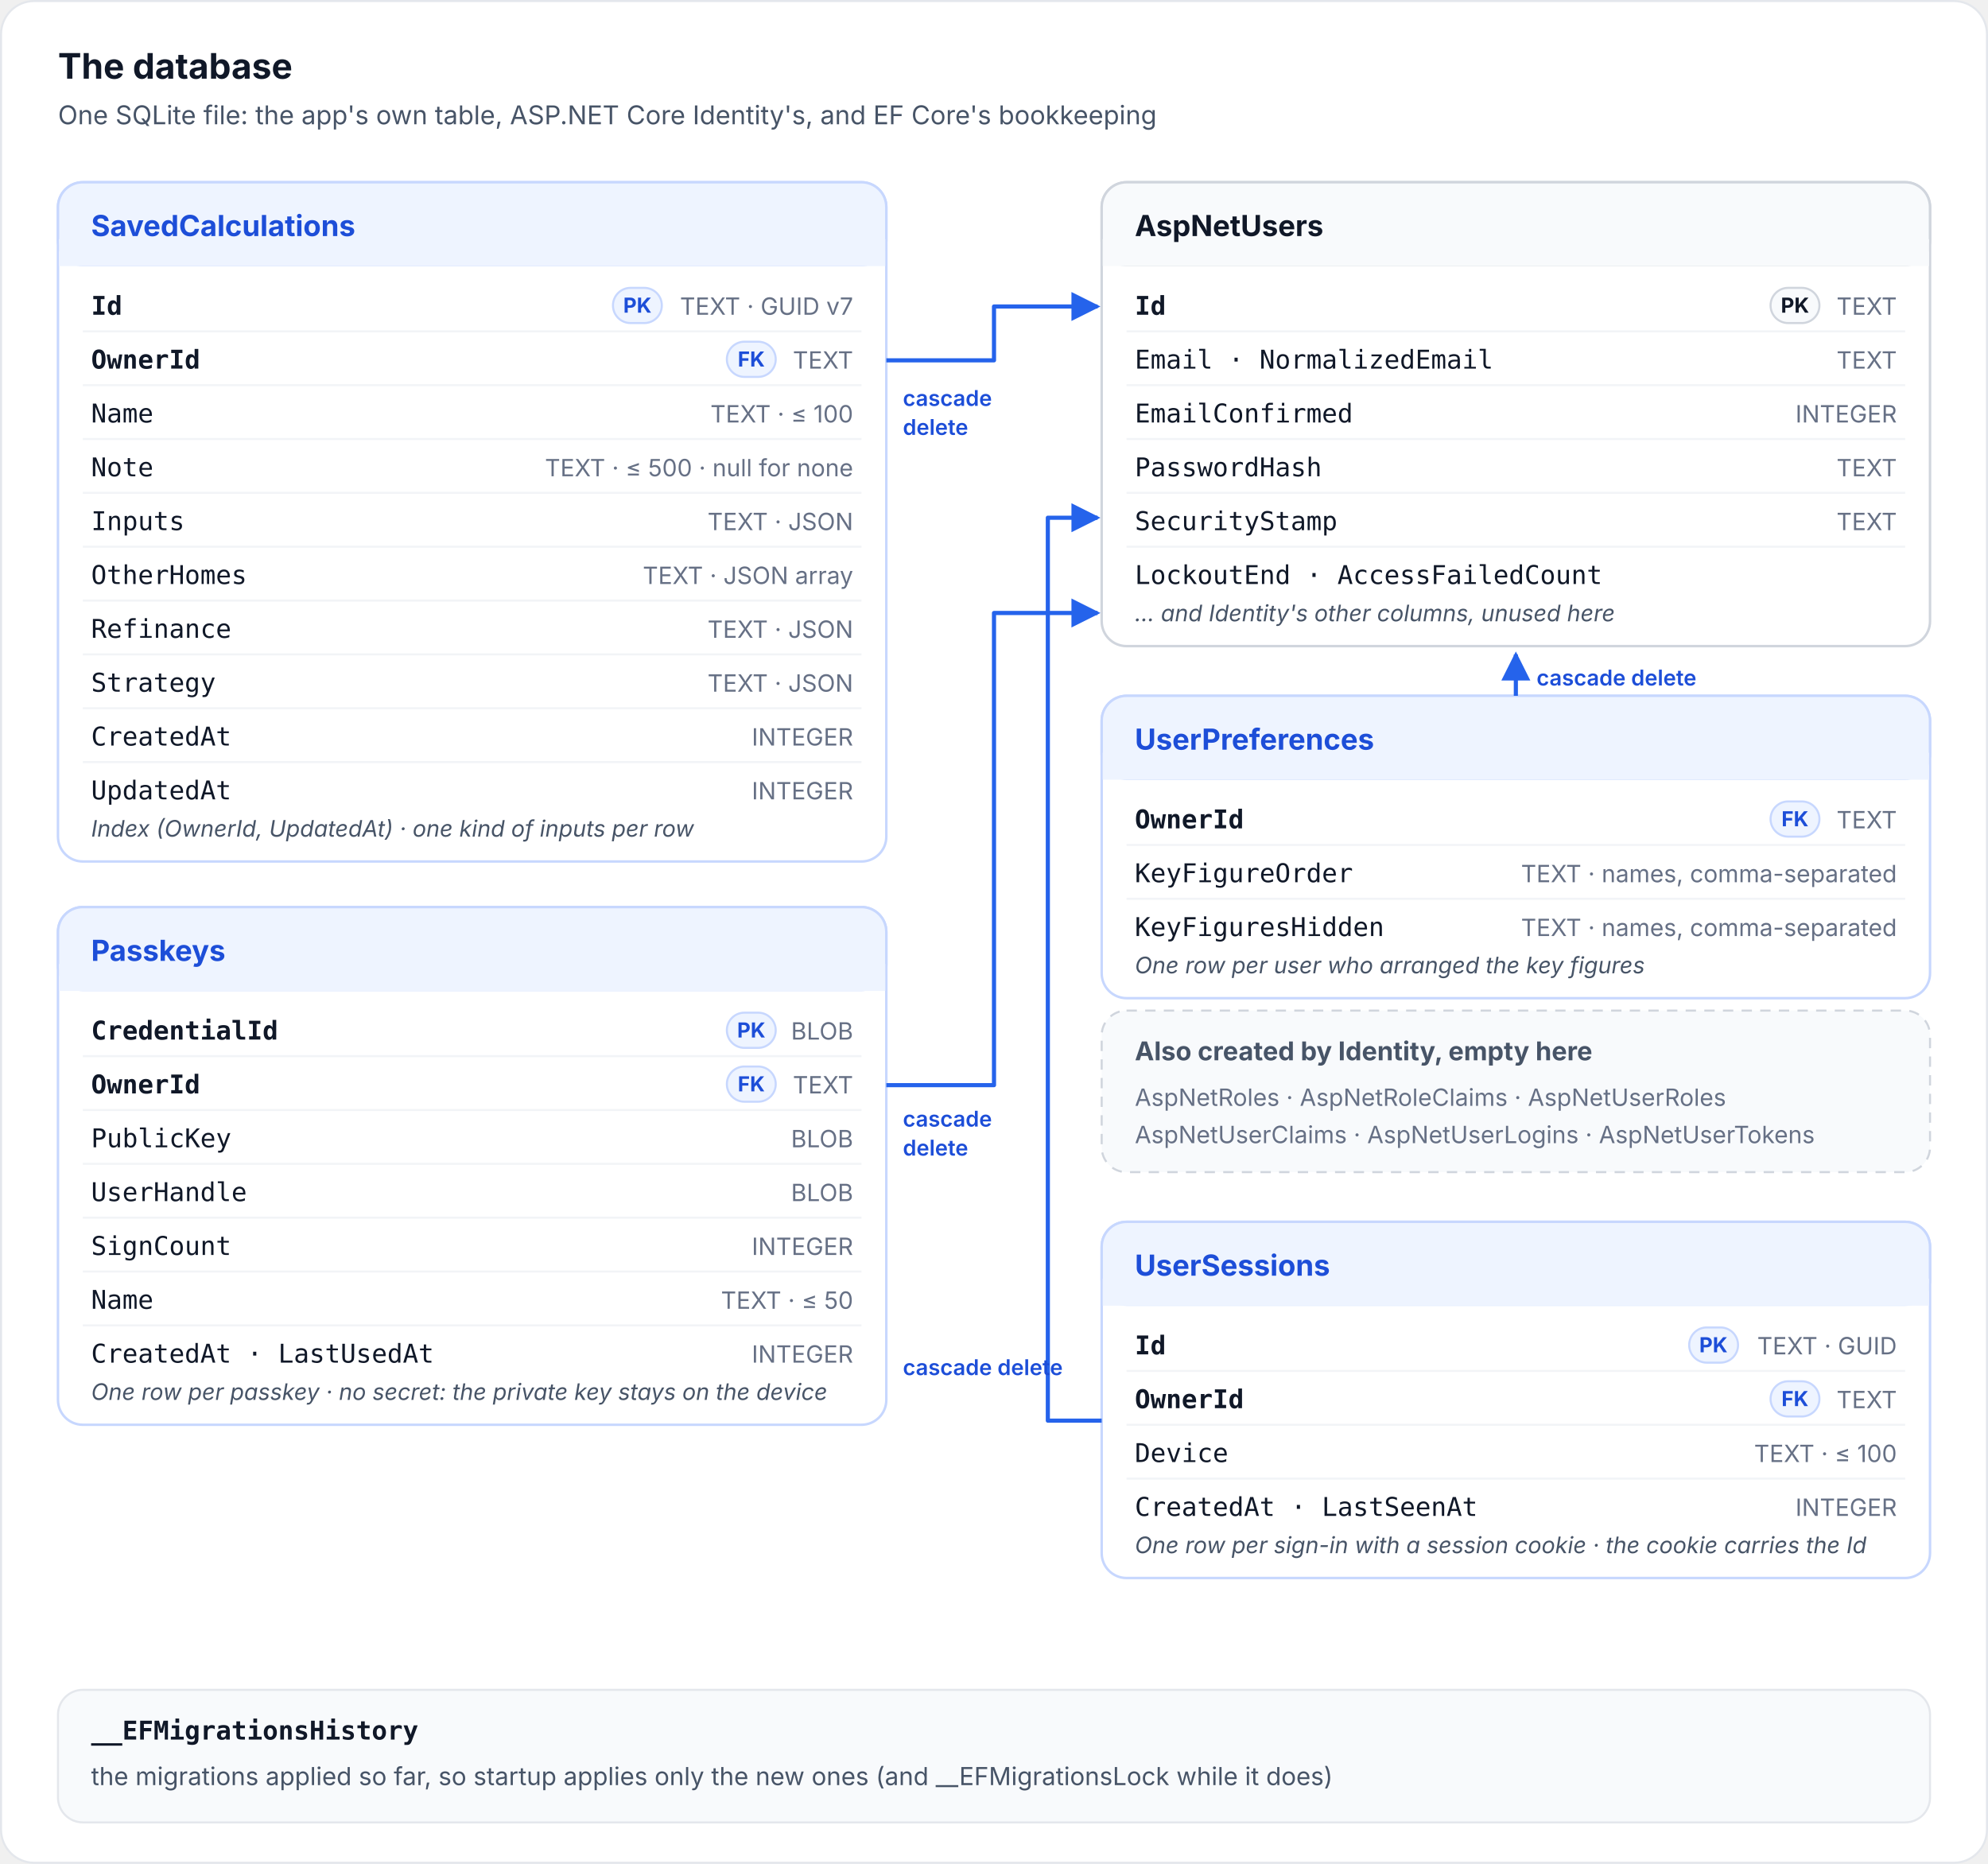
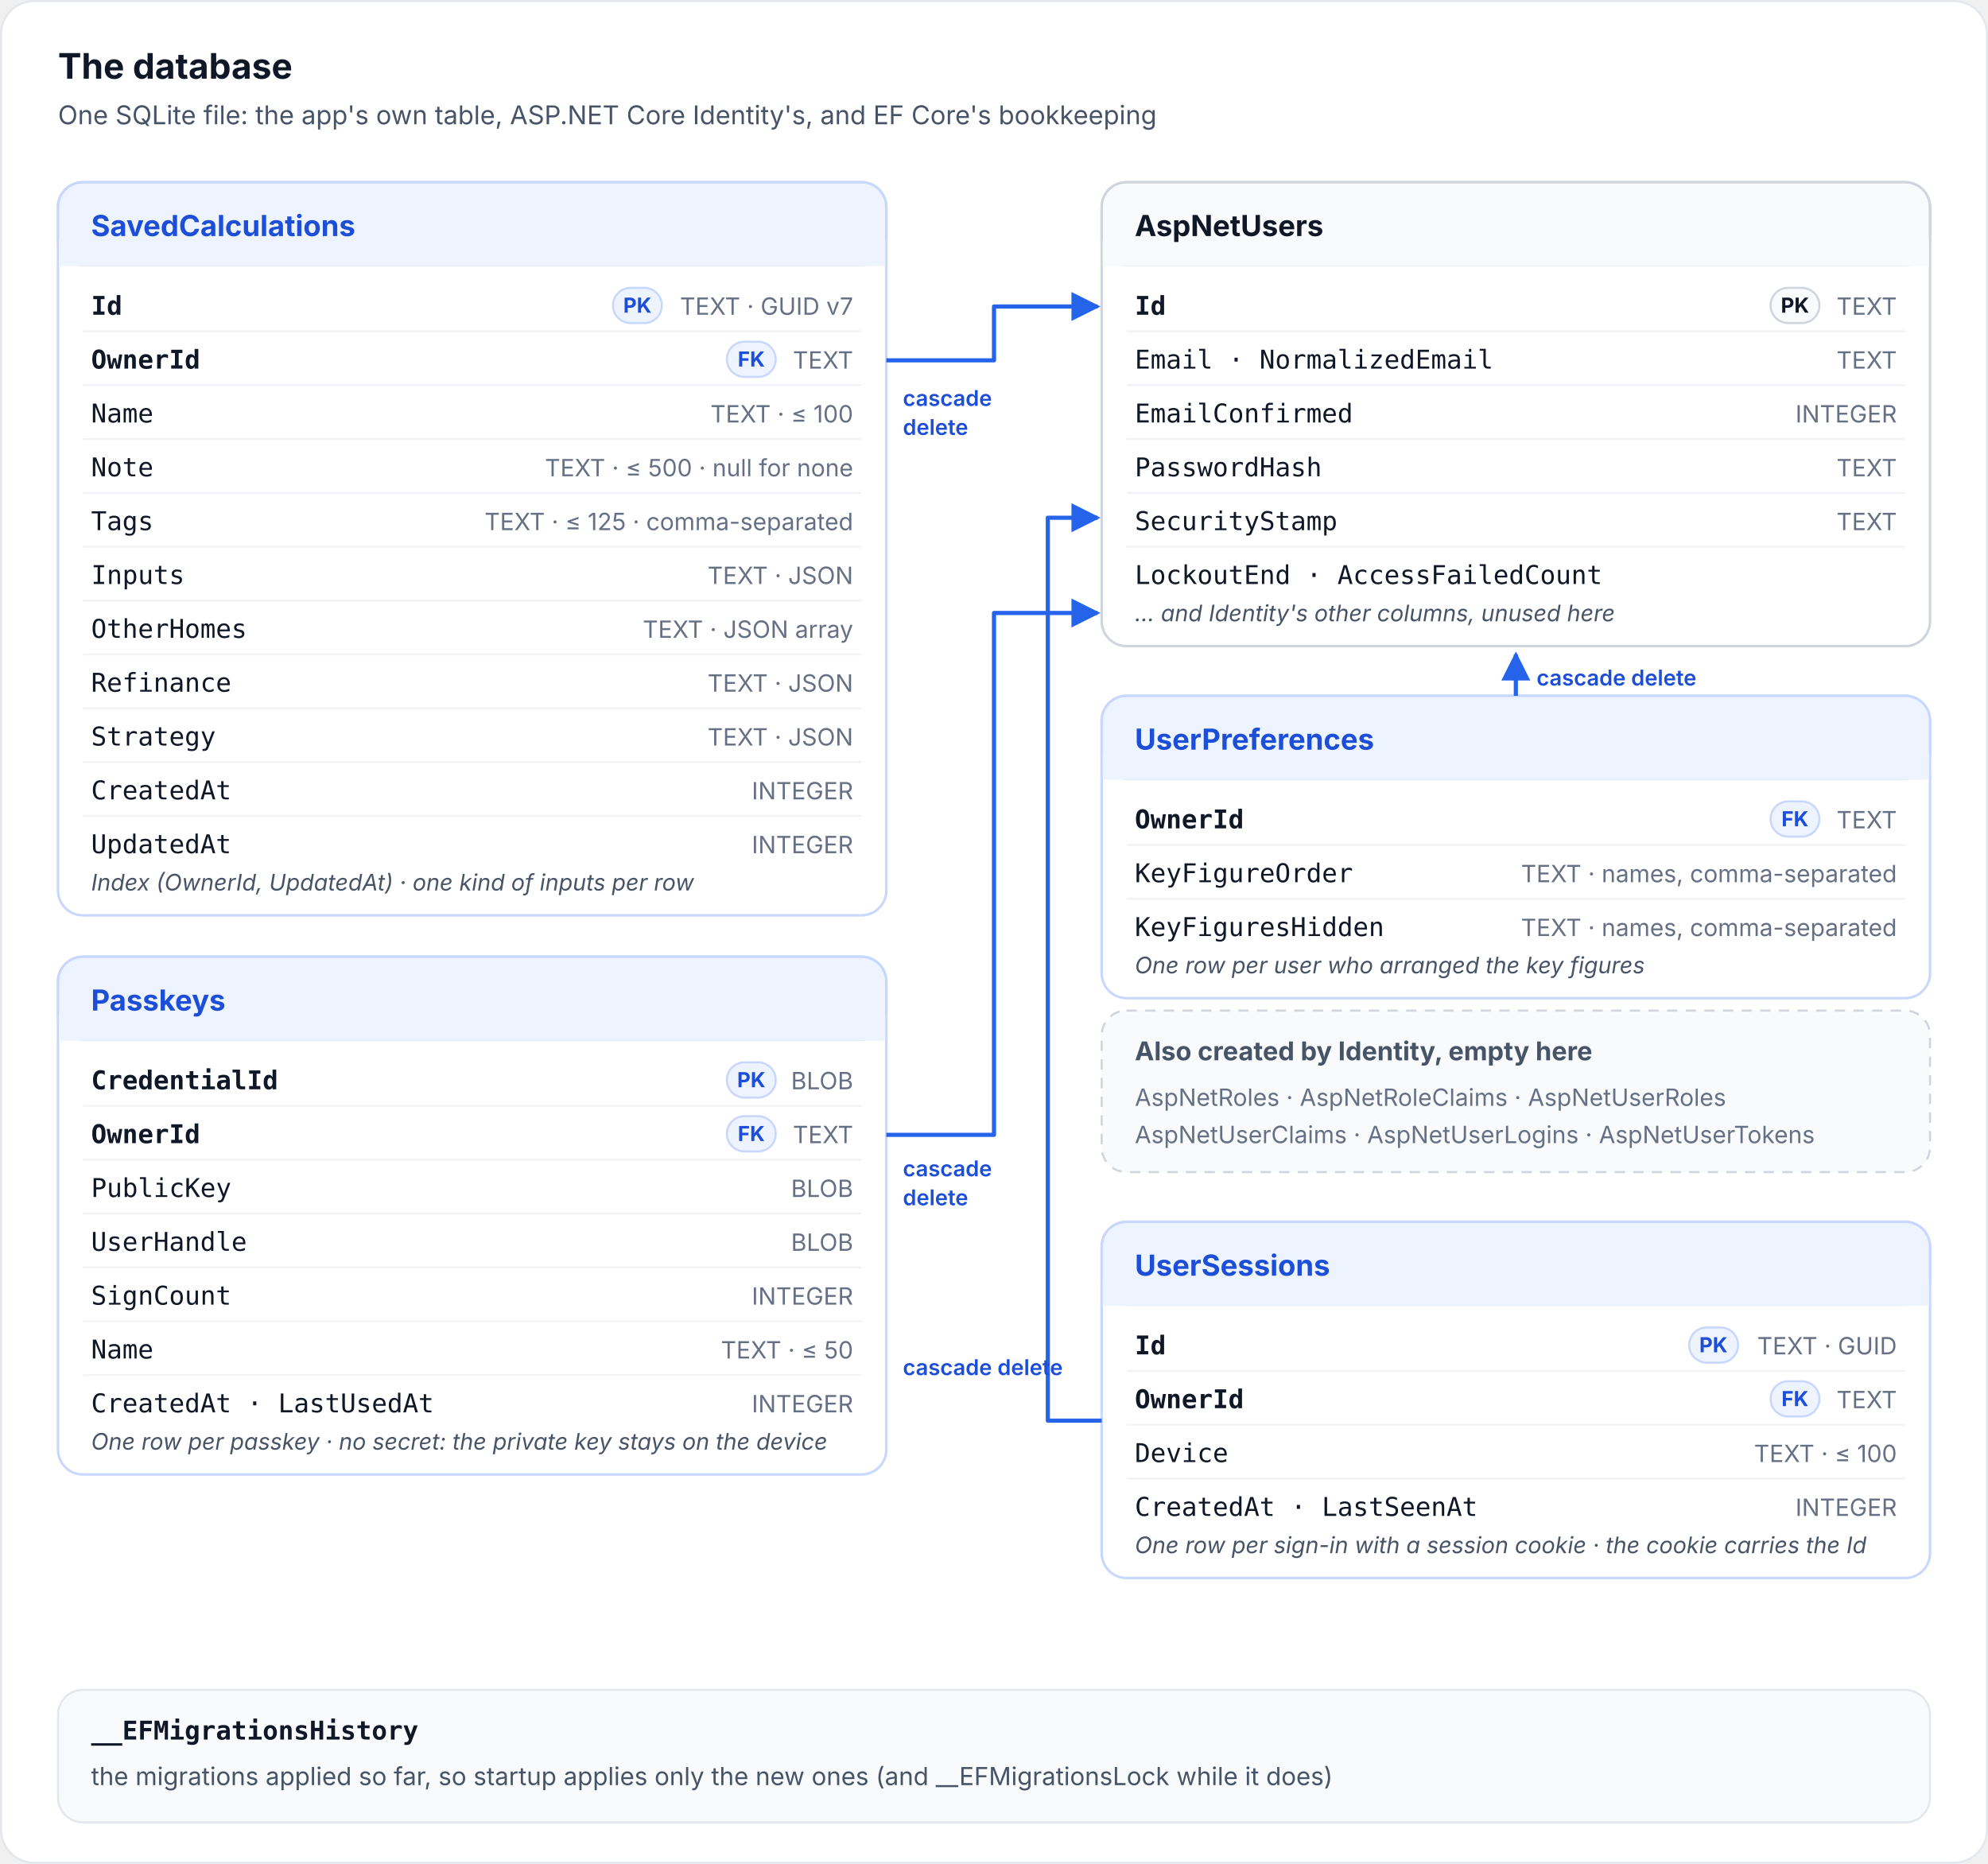
<svg xmlns="http://www.w3.org/2000/svg" viewBox="0 0 960 900" width="960" height="900" role="img" aria-labelledby="title desc">
  <defs>
    <marker id="arrow-2563eb" viewBox="0 0 10 10" refX="9" refY="5" markerWidth="7" markerHeight="7" orient="auto-start-reverse">
      <path d="M 0 0 L 10 5 L 0 10 z" fill="#2563eb" />
    </marker>
  </defs>
  <rect x="0.5" y="0.5" width="959.0" height="899.0" rx="16" fill="#ffffff" stroke="#e4e7ec" stroke-width="1.0" />
  <text x="28.0" y="38.0" font-family="'Segoe UI', Inter, system-ui, -apple-system, Helvetica, Arial, sans-serif" font-size="17" font-weight="650" fill="#101828" text-anchor="start">The database</text>
  <text x="28.0" y="60.0" font-family="'Segoe UI', Inter, system-ui, -apple-system, Helvetica, Arial, sans-serif" font-size="12.5" font-weight="400" fill="#475467" text-anchor="start">One SQLite file: the app's own table, ASP.NET Core Identity's, and EF Core's bookkeeping</text>
-   <rect x="28.0" y="88.0" width="400.0" height="328.0" rx="12" fill="#ffffff" stroke="#c7d7fe" stroke-width="1.2" />
+   <rect x="28.0" y="88.0" width="400.0" height="354.0" rx="12" fill="#ffffff" stroke="#c7d7fe" stroke-width="1.2" />
  <rect x="28.0" y="88.0" width="400.0" height="40.0" rx="12" fill="#eef4ff" stroke="#c7d7fe" stroke-width="1.2" />
  <rect x="29.0" y="116.0" width="398.0" height="12.0" rx="0" fill="#eef4ff" stroke="#eef4ff" stroke-width="1.0" />
  <text x="44.0" y="114.0" font-family="'Segoe UI', Inter, system-ui, -apple-system, Helvetica, Arial, sans-serif" font-size="14" font-weight="650" fill="#1d4ed8" text-anchor="start">SavedCalculations</text>
  <text x="44.0" y="152.0" font-family="'Cascadia Code', Consolas, 'SF Mono', Menlo, monospace" font-size="12.5" font-weight="600" fill="#101828" text-anchor="start">Id</text>
  <text x="412.0" y="152.0" font-family="'Segoe UI', Inter, system-ui, -apple-system, Helvetica, Arial, sans-serif" font-size="11.5" font-weight="400" fill="#667085" text-anchor="end">TEXT · GUID v7</text>
  <rect x="296.0" y="139.0" width="23.6" height="17.0" rx="8.5" fill="#eef4ff" stroke="#c7d7fe" stroke-width="1.0" />
  <text x="307.8" y="151.0" font-family="'Segoe UI', Inter, system-ui, -apple-system, Helvetica, Arial, sans-serif" font-size="10" font-weight="700" fill="#1d4ed8" text-anchor="middle">PK</text>
  <line x1="40.0" y1="160.0" x2="416.0" y2="160.0" stroke="#f2f4f7" stroke-width="1.0" />
  <text x="44.0" y="178.0" font-family="'Cascadia Code', Consolas, 'SF Mono', Menlo, monospace" font-size="12.5" font-weight="600" fill="#101828" text-anchor="start">OwnerId</text>
  <text x="412.0" y="178.0" font-family="'Segoe UI', Inter, system-ui, -apple-system, Helvetica, Arial, sans-serif" font-size="11.5" font-weight="400" fill="#667085" text-anchor="end">TEXT</text>
  <rect x="351.0" y="165.0" width="23.6" height="17.0" rx="8.5" fill="#eef4ff" stroke="#c7d7fe" stroke-width="1.0" />
  <text x="362.8" y="177.0" font-family="'Segoe UI', Inter, system-ui, -apple-system, Helvetica, Arial, sans-serif" font-size="10" font-weight="700" fill="#1d4ed8" text-anchor="middle">FK</text>
  <line x1="40.0" y1="186.0" x2="416.0" y2="186.0" stroke="#f2f4f7" stroke-width="1.0" />
  <text x="44.0" y="204.0" font-family="'Cascadia Code', Consolas, 'SF Mono', Menlo, monospace" font-size="12.5" font-weight="400" fill="#101828" text-anchor="start">Name</text>
  <text x="412.0" y="204.0" font-family="'Segoe UI', Inter, system-ui, -apple-system, Helvetica, Arial, sans-serif" font-size="11.5" font-weight="400" fill="#667085" text-anchor="end">TEXT · ≤ 100</text>
  <line x1="40.0" y1="212.0" x2="416.0" y2="212.0" stroke="#f2f4f7" stroke-width="1.0" />
  <text x="44.0" y="230.0" font-family="'Cascadia Code', Consolas, 'SF Mono', Menlo, monospace" font-size="12.5" font-weight="400" fill="#101828" text-anchor="start">Note</text>
  <text x="412.0" y="230.0" font-family="'Segoe UI', Inter, system-ui, -apple-system, Helvetica, Arial, sans-serif" font-size="11.5" font-weight="400" fill="#667085" text-anchor="end">TEXT · ≤ 500 · null for none</text>
  <line x1="40.0" y1="238.0" x2="416.0" y2="238.0" stroke="#f2f4f7" stroke-width="1.0" />
-   <text x="44.0" y="256.0" font-family="'Cascadia Code', Consolas, 'SF Mono', Menlo, monospace" font-size="12.5" font-weight="400" fill="#101828" text-anchor="start">Inputs</text>
-   <text x="412.0" y="256.0" font-family="'Segoe UI', Inter, system-ui, -apple-system, Helvetica, Arial, sans-serif" font-size="11.5" font-weight="400" fill="#667085" text-anchor="end">TEXT · JSON</text>
+   <text x="44.0" y="256.0" font-family="'Cascadia Code', Consolas, 'SF Mono', Menlo, monospace" font-size="12.5" font-weight="400" fill="#101828" text-anchor="start">Tags</text>
+   <text x="412.0" y="256.0" font-family="'Segoe UI', Inter, system-ui, -apple-system, Helvetica, Arial, sans-serif" font-size="11.5" font-weight="400" fill="#667085" text-anchor="end">TEXT · ≤ 125 · comma-separated</text>
  <line x1="40.0" y1="264.0" x2="416.0" y2="264.0" stroke="#f2f4f7" stroke-width="1.0" />
-   <text x="44.0" y="282.0" font-family="'Cascadia Code', Consolas, 'SF Mono', Menlo, monospace" font-size="12.5" font-weight="400" fill="#101828" text-anchor="start">OtherHomes</text>
-   <text x="412.0" y="282.0" font-family="'Segoe UI', Inter, system-ui, -apple-system, Helvetica, Arial, sans-serif" font-size="11.5" font-weight="400" fill="#667085" text-anchor="end">TEXT · JSON array</text>
+   <text x="44.0" y="282.0" font-family="'Cascadia Code', Consolas, 'SF Mono', Menlo, monospace" font-size="12.5" font-weight="400" fill="#101828" text-anchor="start">Inputs</text>
+   <text x="412.0" y="282.0" font-family="'Segoe UI', Inter, system-ui, -apple-system, Helvetica, Arial, sans-serif" font-size="11.5" font-weight="400" fill="#667085" text-anchor="end">TEXT · JSON</text>
  <line x1="40.0" y1="290.0" x2="416.0" y2="290.0" stroke="#f2f4f7" stroke-width="1.0" />
-   <text x="44.0" y="308.0" font-family="'Cascadia Code', Consolas, 'SF Mono', Menlo, monospace" font-size="12.5" font-weight="400" fill="#101828" text-anchor="start">Refinance</text>
-   <text x="412.0" y="308.0" font-family="'Segoe UI', Inter, system-ui, -apple-system, Helvetica, Arial, sans-serif" font-size="11.5" font-weight="400" fill="#667085" text-anchor="end">TEXT · JSON</text>
+   <text x="44.0" y="308.0" font-family="'Cascadia Code', Consolas, 'SF Mono', Menlo, monospace" font-size="12.5" font-weight="400" fill="#101828" text-anchor="start">OtherHomes</text>
+   <text x="412.0" y="308.0" font-family="'Segoe UI', Inter, system-ui, -apple-system, Helvetica, Arial, sans-serif" font-size="11.5" font-weight="400" fill="#667085" text-anchor="end">TEXT · JSON array</text>
  <line x1="40.0" y1="316.0" x2="416.0" y2="316.0" stroke="#f2f4f7" stroke-width="1.0" />
-   <text x="44.0" y="334.0" font-family="'Cascadia Code', Consolas, 'SF Mono', Menlo, monospace" font-size="12.5" font-weight="400" fill="#101828" text-anchor="start">Strategy</text>
+   <text x="44.0" y="334.0" font-family="'Cascadia Code', Consolas, 'SF Mono', Menlo, monospace" font-size="12.5" font-weight="400" fill="#101828" text-anchor="start">Refinance</text>
  <text x="412.0" y="334.0" font-family="'Segoe UI', Inter, system-ui, -apple-system, Helvetica, Arial, sans-serif" font-size="11.5" font-weight="400" fill="#667085" text-anchor="end">TEXT · JSON</text>
  <line x1="40.0" y1="342.0" x2="416.0" y2="342.0" stroke="#f2f4f7" stroke-width="1.0" />
-   <text x="44.0" y="360.0" font-family="'Cascadia Code', Consolas, 'SF Mono', Menlo, monospace" font-size="12.5" font-weight="400" fill="#101828" text-anchor="start">CreatedAt</text>
-   <text x="412.0" y="360.0" font-family="'Segoe UI', Inter, system-ui, -apple-system, Helvetica, Arial, sans-serif" font-size="11.5" font-weight="400" fill="#667085" text-anchor="end">INTEGER</text>
+   <text x="44.0" y="360.0" font-family="'Cascadia Code', Consolas, 'SF Mono', Menlo, monospace" font-size="12.5" font-weight="400" fill="#101828" text-anchor="start">Strategy</text>
+   <text x="412.0" y="360.0" font-family="'Segoe UI', Inter, system-ui, -apple-system, Helvetica, Arial, sans-serif" font-size="11.5" font-weight="400" fill="#667085" text-anchor="end">TEXT · JSON</text>
  <line x1="40.0" y1="368.0" x2="416.0" y2="368.0" stroke="#f2f4f7" stroke-width="1.0" />
-   <text x="44.0" y="386.0" font-family="'Cascadia Code', Consolas, 'SF Mono', Menlo, monospace" font-size="12.5" font-weight="400" fill="#101828" text-anchor="start">UpdatedAt</text>
+   <text x="44.0" y="386.0" font-family="'Cascadia Code', Consolas, 'SF Mono', Menlo, monospace" font-size="12.5" font-weight="400" fill="#101828" text-anchor="start">CreatedAt</text>
  <text x="412.0" y="386.0" font-family="'Segoe UI', Inter, system-ui, -apple-system, Helvetica, Arial, sans-serif" font-size="11.5" font-weight="400" fill="#667085" text-anchor="end">INTEGER</text>
-   <text x="44.0" y="404.0" font-family="'Segoe UI', Inter, system-ui, -apple-system, Helvetica, Arial, sans-serif" font-size="11" font-weight="400" fill="#475467" text-anchor="start" font-style="italic">Index (OwnerId, UpdatedAt) · one kind of inputs per row</text>
+   <line x1="40.0" y1="394.0" x2="416.0" y2="394.0" stroke="#f2f4f7" stroke-width="1.0" />
+   <text x="44.0" y="412.0" font-family="'Cascadia Code', Consolas, 'SF Mono', Menlo, monospace" font-size="12.5" font-weight="400" fill="#101828" text-anchor="start">UpdatedAt</text>
+   <text x="412.0" y="412.0" font-family="'Segoe UI', Inter, system-ui, -apple-system, Helvetica, Arial, sans-serif" font-size="11.5" font-weight="400" fill="#667085" text-anchor="end">INTEGER</text>
+   <text x="44.0" y="430.0" font-family="'Segoe UI', Inter, system-ui, -apple-system, Helvetica, Arial, sans-serif" font-size="11" font-weight="400" fill="#475467" text-anchor="start" font-style="italic">Index (OwnerId, UpdatedAt) · one kind of inputs per row</text>
  <rect x="532.0" y="88.0" width="400.0" height="224.0" rx="12" fill="#ffffff" stroke="#d0d5dd" stroke-width="1.2" />
  <rect x="532.0" y="88.0" width="400.0" height="40.0" rx="12" fill="#f8fafc" stroke="#d0d5dd" stroke-width="1.2" />
  <rect x="533.0" y="116.0" width="398.0" height="12.0" rx="0" fill="#f8fafc" stroke="#f8fafc" stroke-width="1.0" />
  <text x="548.0" y="114.0" font-family="'Segoe UI', Inter, system-ui, -apple-system, Helvetica, Arial, sans-serif" font-size="14" font-weight="650" fill="#101828" text-anchor="start">AspNetUsers</text>
  <text x="548.0" y="152.0" font-family="'Cascadia Code', Consolas, 'SF Mono', Menlo, monospace" font-size="12.5" font-weight="600" fill="#101828" text-anchor="start">Id</text>
  <text x="916.0" y="152.0" font-family="'Segoe UI', Inter, system-ui, -apple-system, Helvetica, Arial, sans-serif" font-size="11.5" font-weight="400" fill="#667085" text-anchor="end">TEXT</text>
  <rect x="855.0" y="139.0" width="23.6" height="17.0" rx="8.5" fill="#f8fafc" stroke="#d0d5dd" stroke-width="1.0" />
  <text x="866.8" y="151.0" font-family="'Segoe UI', Inter, system-ui, -apple-system, Helvetica, Arial, sans-serif" font-size="10" font-weight="700" fill="#101828" text-anchor="middle">PK</text>
  <line x1="544.0" y1="160.0" x2="920.0" y2="160.0" stroke="#f2f4f7" stroke-width="1.0" />
  <text x="548.0" y="178.0" font-family="'Cascadia Code', Consolas, 'SF Mono', Menlo, monospace" font-size="12.5" font-weight="400" fill="#101828" text-anchor="start">Email · NormalizedEmail</text>
  <text x="916.0" y="178.0" font-family="'Segoe UI', Inter, system-ui, -apple-system, Helvetica, Arial, sans-serif" font-size="11.5" font-weight="400" fill="#667085" text-anchor="end">TEXT</text>
  <line x1="544.0" y1="186.0" x2="920.0" y2="186.0" stroke="#f2f4f7" stroke-width="1.0" />
  <text x="548.0" y="204.0" font-family="'Cascadia Code', Consolas, 'SF Mono', Menlo, monospace" font-size="12.5" font-weight="400" fill="#101828" text-anchor="start">EmailConfirmed</text>
  <text x="916.0" y="204.0" font-family="'Segoe UI', Inter, system-ui, -apple-system, Helvetica, Arial, sans-serif" font-size="11.5" font-weight="400" fill="#667085" text-anchor="end">INTEGER</text>
  <line x1="544.0" y1="212.0" x2="920.0" y2="212.0" stroke="#f2f4f7" stroke-width="1.0" />
  <text x="548.0" y="230.0" font-family="'Cascadia Code', Consolas, 'SF Mono', Menlo, monospace" font-size="12.5" font-weight="400" fill="#101828" text-anchor="start">PasswordHash</text>
  <text x="916.0" y="230.0" font-family="'Segoe UI', Inter, system-ui, -apple-system, Helvetica, Arial, sans-serif" font-size="11.5" font-weight="400" fill="#667085" text-anchor="end">TEXT</text>
  <line x1="544.0" y1="238.0" x2="920.0" y2="238.0" stroke="#f2f4f7" stroke-width="1.0" />
  <text x="548.0" y="256.0" font-family="'Cascadia Code', Consolas, 'SF Mono', Menlo, monospace" font-size="12.5" font-weight="400" fill="#101828" text-anchor="start">SecurityStamp</text>
  <text x="916.0" y="256.0" font-family="'Segoe UI', Inter, system-ui, -apple-system, Helvetica, Arial, sans-serif" font-size="11.5" font-weight="400" fill="#667085" text-anchor="end">TEXT</text>
  <line x1="544.0" y1="264.0" x2="920.0" y2="264.0" stroke="#f2f4f7" stroke-width="1.0" />
  <text x="548.0" y="282.0" font-family="'Cascadia Code', Consolas, 'SF Mono', Menlo, monospace" font-size="12.5" font-weight="400" fill="#101828" text-anchor="start">LockoutEnd · AccessFailedCount</text>
  <text x="916.0" y="282.0" font-family="'Segoe UI', Inter, system-ui, -apple-system, Helvetica, Arial, sans-serif" font-size="11.5" font-weight="400" fill="#667085" text-anchor="end" />
  <text x="548.0" y="300.0" font-family="'Segoe UI', Inter, system-ui, -apple-system, Helvetica, Arial, sans-serif" font-size="11" font-weight="400" fill="#475467" text-anchor="start" font-style="italic">… and Identity's other columns, unused here</text>
  <rect x="532.0" y="336.0" width="400.0" height="146.0" rx="12" fill="#ffffff" stroke="#c7d7fe" stroke-width="1.2" />
  <rect x="532.0" y="336.0" width="400.0" height="40.0" rx="12" fill="#eef4ff" stroke="#c7d7fe" stroke-width="1.2" />
  <rect x="533.0" y="364.0" width="398.0" height="12.0" rx="0" fill="#eef4ff" stroke="#eef4ff" stroke-width="1.0" />
  <text x="548.0" y="362.0" font-family="'Segoe UI', Inter, system-ui, -apple-system, Helvetica, Arial, sans-serif" font-size="14" font-weight="650" fill="#1d4ed8" text-anchor="start">UserPreferences</text>
  <text x="548.0" y="400.0" font-family="'Cascadia Code', Consolas, 'SF Mono', Menlo, monospace" font-size="12.5" font-weight="600" fill="#101828" text-anchor="start">OwnerId</text>
  <text x="916.0" y="400.0" font-family="'Segoe UI', Inter, system-ui, -apple-system, Helvetica, Arial, sans-serif" font-size="11.5" font-weight="400" fill="#667085" text-anchor="end">TEXT</text>
  <rect x="855.0" y="387.0" width="23.6" height="17.0" rx="8.5" fill="#eef4ff" stroke="#c7d7fe" stroke-width="1.0" />
  <text x="866.8" y="399.0" font-family="'Segoe UI', Inter, system-ui, -apple-system, Helvetica, Arial, sans-serif" font-size="10" font-weight="700" fill="#1d4ed8" text-anchor="middle">FK</text>
  <line x1="544.0" y1="408.0" x2="920.0" y2="408.0" stroke="#f2f4f7" stroke-width="1.0" />
  <text x="548.0" y="426.0" font-family="'Cascadia Code', Consolas, 'SF Mono', Menlo, monospace" font-size="12.5" font-weight="400" fill="#101828" text-anchor="start">KeyFigureOrder</text>
  <text x="916.0" y="426.0" font-family="'Segoe UI', Inter, system-ui, -apple-system, Helvetica, Arial, sans-serif" font-size="11.5" font-weight="400" fill="#667085" text-anchor="end">TEXT · names, comma-separated</text>
  <line x1="544.0" y1="434.0" x2="920.0" y2="434.0" stroke="#f2f4f7" stroke-width="1.0" />
  <text x="548.0" y="452.0" font-family="'Cascadia Code', Consolas, 'SF Mono', Menlo, monospace" font-size="12.5" font-weight="400" fill="#101828" text-anchor="start">KeyFiguresHidden</text>
  <text x="916.0" y="452.0" font-family="'Segoe UI', Inter, system-ui, -apple-system, Helvetica, Arial, sans-serif" font-size="11.5" font-weight="400" fill="#667085" text-anchor="end">TEXT · names, comma-separated</text>
  <text x="548.0" y="470.0" font-family="'Segoe UI', Inter, system-ui, -apple-system, Helvetica, Arial, sans-serif" font-size="11" font-weight="400" fill="#475467" text-anchor="start" font-style="italic">One row per user who arranged the key figures</text>
-   <rect x="28.0" y="438.0" width="400.0" height="250.0" rx="12" fill="#ffffff" stroke="#c7d7fe" stroke-width="1.2" />
-   <rect x="28.0" y="438.0" width="400.0" height="40.0" rx="12" fill="#eef4ff" stroke="#c7d7fe" stroke-width="1.2" />
-   <rect x="29.0" y="466.0" width="398.0" height="12.0" rx="0" fill="#eef4ff" stroke="#eef4ff" stroke-width="1.0" />
-   <text x="44.0" y="464.0" font-family="'Segoe UI', Inter, system-ui, -apple-system, Helvetica, Arial, sans-serif" font-size="14" font-weight="650" fill="#1d4ed8" text-anchor="start">Passkeys</text>
-   <text x="44.0" y="502.0" font-family="'Cascadia Code', Consolas, 'SF Mono', Menlo, monospace" font-size="12.5" font-weight="600" fill="#101828" text-anchor="start">CredentialId</text>
-   <text x="412.0" y="502.0" font-family="'Segoe UI', Inter, system-ui, -apple-system, Helvetica, Arial, sans-serif" font-size="11.5" font-weight="400" fill="#667085" text-anchor="end">BLOB</text>
-   <rect x="351.0" y="489.0" width="23.6" height="17.0" rx="8.5" fill="#eef4ff" stroke="#c7d7fe" stroke-width="1.0" />
-   <text x="362.8" y="501.0" font-family="'Segoe UI', Inter, system-ui, -apple-system, Helvetica, Arial, sans-serif" font-size="10" font-weight="700" fill="#1d4ed8" text-anchor="middle">PK</text>
-   <line x1="40.0" y1="510.0" x2="416.0" y2="510.0" stroke="#f2f4f7" stroke-width="1.0" />
-   <text x="44.0" y="528.0" font-family="'Cascadia Code', Consolas, 'SF Mono', Menlo, monospace" font-size="12.5" font-weight="600" fill="#101828" text-anchor="start">OwnerId</text>
-   <text x="412.0" y="528.0" font-family="'Segoe UI', Inter, system-ui, -apple-system, Helvetica, Arial, sans-serif" font-size="11.5" font-weight="400" fill="#667085" text-anchor="end">TEXT</text>
-   <rect x="351.0" y="515.0" width="23.6" height="17.0" rx="8.5" fill="#eef4ff" stroke="#c7d7fe" stroke-width="1.0" />
-   <text x="362.8" y="527.0" font-family="'Segoe UI', Inter, system-ui, -apple-system, Helvetica, Arial, sans-serif" font-size="10" font-weight="700" fill="#1d4ed8" text-anchor="middle">FK</text>
-   <line x1="40.0" y1="536.0" x2="416.0" y2="536.0" stroke="#f2f4f7" stroke-width="1.0" />
-   <text x="44.0" y="554.0" font-family="'Cascadia Code', Consolas, 'SF Mono', Menlo, monospace" font-size="12.5" font-weight="400" fill="#101828" text-anchor="start">PublicKey</text>
-   <text x="412.0" y="554.0" font-family="'Segoe UI', Inter, system-ui, -apple-system, Helvetica, Arial, sans-serif" font-size="11.5" font-weight="400" fill="#667085" text-anchor="end">BLOB</text>
-   <line x1="40.0" y1="562.0" x2="416.0" y2="562.0" stroke="#f2f4f7" stroke-width="1.0" />
-   <text x="44.0" y="580.0" font-family="'Cascadia Code', Consolas, 'SF Mono', Menlo, monospace" font-size="12.5" font-weight="400" fill="#101828" text-anchor="start">UserHandle</text>
-   <text x="412.0" y="580.0" font-family="'Segoe UI', Inter, system-ui, -apple-system, Helvetica, Arial, sans-serif" font-size="11.5" font-weight="400" fill="#667085" text-anchor="end">BLOB</text>
-   <line x1="40.0" y1="588.0" x2="416.0" y2="588.0" stroke="#f2f4f7" stroke-width="1.0" />
-   <text x="44.0" y="606.0" font-family="'Cascadia Code', Consolas, 'SF Mono', Menlo, monospace" font-size="12.5" font-weight="400" fill="#101828" text-anchor="start">SignCount</text>
-   <text x="412.0" y="606.0" font-family="'Segoe UI', Inter, system-ui, -apple-system, Helvetica, Arial, sans-serif" font-size="11.5" font-weight="400" fill="#667085" text-anchor="end">INTEGER</text>
-   <line x1="40.0" y1="614.0" x2="416.0" y2="614.0" stroke="#f2f4f7" stroke-width="1.0" />
-   <text x="44.0" y="632.0" font-family="'Cascadia Code', Consolas, 'SF Mono', Menlo, monospace" font-size="12.5" font-weight="400" fill="#101828" text-anchor="start">Name</text>
-   <text x="412.0" y="632.0" font-family="'Segoe UI', Inter, system-ui, -apple-system, Helvetica, Arial, sans-serif" font-size="11.5" font-weight="400" fill="#667085" text-anchor="end">TEXT · ≤ 50</text>
-   <line x1="40.0" y1="640.0" x2="416.0" y2="640.0" stroke="#f2f4f7" stroke-width="1.0" />
-   <text x="44.0" y="658.0" font-family="'Cascadia Code', Consolas, 'SF Mono', Menlo, monospace" font-size="12.5" font-weight="400" fill="#101828" text-anchor="start">CreatedAt · LastUsedAt</text>
-   <text x="412.0" y="658.0" font-family="'Segoe UI', Inter, system-ui, -apple-system, Helvetica, Arial, sans-serif" font-size="11.5" font-weight="400" fill="#667085" text-anchor="end">INTEGER</text>
-   <text x="44.0" y="676.0" font-family="'Segoe UI', Inter, system-ui, -apple-system, Helvetica, Arial, sans-serif" font-size="11" font-weight="400" fill="#475467" text-anchor="start" font-style="italic">One row per passkey · no secret: the private key stays on the device</text>
-   <path d="M 428.0 524.0 L 480.0 524.0 L 480.0 296.0 L 530.0 296.0" fill="none" stroke="#2563eb" stroke-width="2" stroke-linejoin="round" marker-end="url(#arrow-2563eb)" />
-   <text x="436.0" y="544.0" font-family="'Segoe UI', Inter, system-ui, -apple-system, Helvetica, Arial, sans-serif" font-size="10.5" font-weight="600" fill="#1d4ed8" text-anchor="start">cascade</text>
-   <text x="436.0" y="558.0" font-family="'Segoe UI', Inter, system-ui, -apple-system, Helvetica, Arial, sans-serif" font-size="10.5" font-weight="600" fill="#1d4ed8" text-anchor="start">delete</text>
+   <rect x="28.0" y="462.0" width="400.0" height="250.0" rx="12" fill="#ffffff" stroke="#c7d7fe" stroke-width="1.2" />
+   <rect x="28.0" y="462.0" width="400.0" height="40.0" rx="12" fill="#eef4ff" stroke="#c7d7fe" stroke-width="1.2" />
+   <rect x="29.0" y="490.0" width="398.0" height="12.0" rx="0" fill="#eef4ff" stroke="#eef4ff" stroke-width="1.0" />
+   <text x="44.0" y="488.0" font-family="'Segoe UI', Inter, system-ui, -apple-system, Helvetica, Arial, sans-serif" font-size="14" font-weight="650" fill="#1d4ed8" text-anchor="start">Passkeys</text>
+   <text x="44.0" y="526.0" font-family="'Cascadia Code', Consolas, 'SF Mono', Menlo, monospace" font-size="12.5" font-weight="600" fill="#101828" text-anchor="start">CredentialId</text>
+   <text x="412.0" y="526.0" font-family="'Segoe UI', Inter, system-ui, -apple-system, Helvetica, Arial, sans-serif" font-size="11.5" font-weight="400" fill="#667085" text-anchor="end">BLOB</text>
+   <rect x="351.0" y="513.0" width="23.6" height="17.0" rx="8.5" fill="#eef4ff" stroke="#c7d7fe" stroke-width="1.0" />
+   <text x="362.8" y="525.0" font-family="'Segoe UI', Inter, system-ui, -apple-system, Helvetica, Arial, sans-serif" font-size="10" font-weight="700" fill="#1d4ed8" text-anchor="middle">PK</text>
+   <line x1="40.0" y1="534.0" x2="416.0" y2="534.0" stroke="#f2f4f7" stroke-width="1.0" />
+   <text x="44.0" y="552.0" font-family="'Cascadia Code', Consolas, 'SF Mono', Menlo, monospace" font-size="12.5" font-weight="600" fill="#101828" text-anchor="start">OwnerId</text>
+   <text x="412.0" y="552.0" font-family="'Segoe UI', Inter, system-ui, -apple-system, Helvetica, Arial, sans-serif" font-size="11.5" font-weight="400" fill="#667085" text-anchor="end">TEXT</text>
+   <rect x="351.0" y="539.0" width="23.6" height="17.0" rx="8.5" fill="#eef4ff" stroke="#c7d7fe" stroke-width="1.0" />
+   <text x="362.8" y="551.0" font-family="'Segoe UI', Inter, system-ui, -apple-system, Helvetica, Arial, sans-serif" font-size="10" font-weight="700" fill="#1d4ed8" text-anchor="middle">FK</text>
+   <line x1="40.0" y1="560.0" x2="416.0" y2="560.0" stroke="#f2f4f7" stroke-width="1.0" />
+   <text x="44.0" y="578.0" font-family="'Cascadia Code', Consolas, 'SF Mono', Menlo, monospace" font-size="12.5" font-weight="400" fill="#101828" text-anchor="start">PublicKey</text>
+   <text x="412.0" y="578.0" font-family="'Segoe UI', Inter, system-ui, -apple-system, Helvetica, Arial, sans-serif" font-size="11.5" font-weight="400" fill="#667085" text-anchor="end">BLOB</text>
+   <line x1="40.0" y1="586.0" x2="416.0" y2="586.0" stroke="#f2f4f7" stroke-width="1.0" />
+   <text x="44.0" y="604.0" font-family="'Cascadia Code', Consolas, 'SF Mono', Menlo, monospace" font-size="12.5" font-weight="400" fill="#101828" text-anchor="start">UserHandle</text>
+   <text x="412.0" y="604.0" font-family="'Segoe UI', Inter, system-ui, -apple-system, Helvetica, Arial, sans-serif" font-size="11.5" font-weight="400" fill="#667085" text-anchor="end">BLOB</text>
+   <line x1="40.0" y1="612.0" x2="416.0" y2="612.0" stroke="#f2f4f7" stroke-width="1.0" />
+   <text x="44.0" y="630.0" font-family="'Cascadia Code', Consolas, 'SF Mono', Menlo, monospace" font-size="12.5" font-weight="400" fill="#101828" text-anchor="start">SignCount</text>
+   <text x="412.0" y="630.0" font-family="'Segoe UI', Inter, system-ui, -apple-system, Helvetica, Arial, sans-serif" font-size="11.5" font-weight="400" fill="#667085" text-anchor="end">INTEGER</text>
+   <line x1="40.0" y1="638.0" x2="416.0" y2="638.0" stroke="#f2f4f7" stroke-width="1.0" />
+   <text x="44.0" y="656.0" font-family="'Cascadia Code', Consolas, 'SF Mono', Menlo, monospace" font-size="12.5" font-weight="400" fill="#101828" text-anchor="start">Name</text>
+   <text x="412.0" y="656.0" font-family="'Segoe UI', Inter, system-ui, -apple-system, Helvetica, Arial, sans-serif" font-size="11.5" font-weight="400" fill="#667085" text-anchor="end">TEXT · ≤ 50</text>
+   <line x1="40.0" y1="664.0" x2="416.0" y2="664.0" stroke="#f2f4f7" stroke-width="1.0" />
+   <text x="44.0" y="682.0" font-family="'Cascadia Code', Consolas, 'SF Mono', Menlo, monospace" font-size="12.5" font-weight="400" fill="#101828" text-anchor="start">CreatedAt · LastUsedAt</text>
+   <text x="412.0" y="682.0" font-family="'Segoe UI', Inter, system-ui, -apple-system, Helvetica, Arial, sans-serif" font-size="11.5" font-weight="400" fill="#667085" text-anchor="end">INTEGER</text>
+   <text x="44.0" y="700.0" font-family="'Segoe UI', Inter, system-ui, -apple-system, Helvetica, Arial, sans-serif" font-size="11" font-weight="400" fill="#475467" text-anchor="start" font-style="italic">One row per passkey · no secret: the private key stays on the device</text>
+   <path d="M 428.0 548.0 L 480.0 548.0 L 480.0 296.0 L 530.0 296.0" fill="none" stroke="#2563eb" stroke-width="2" stroke-linejoin="round" marker-end="url(#arrow-2563eb)" />
+   <text x="436.0" y="568.0" font-family="'Segoe UI', Inter, system-ui, -apple-system, Helvetica, Arial, sans-serif" font-size="10.5" font-weight="600" fill="#1d4ed8" text-anchor="start">cascade</text>
+   <text x="436.0" y="582.0" font-family="'Segoe UI', Inter, system-ui, -apple-system, Helvetica, Arial, sans-serif" font-size="10.5" font-weight="600" fill="#1d4ed8" text-anchor="start">delete</text>
  <path d="M 732.0 336.0 L 732.0 316.0" fill="none" stroke="#2563eb" stroke-width="2" stroke-linejoin="round" marker-end="url(#arrow-2563eb)" />
  <text x="742.0" y="331.0" font-family="'Segoe UI', Inter, system-ui, -apple-system, Helvetica, Arial, sans-serif" font-size="10.5" font-weight="600" fill="#1d4ed8" text-anchor="start">cascade delete</text>
  <path d="M 428.0 174.0 L 480.0 174.0 L 480.0 148.0 L 530.0 148.0" fill="none" stroke="#2563eb" stroke-width="2" stroke-linejoin="round" marker-end="url(#arrow-2563eb)" />
  <text x="436.0" y="196.0" font-family="'Segoe UI', Inter, system-ui, -apple-system, Helvetica, Arial, sans-serif" font-size="10.5" font-weight="600" fill="#1d4ed8" text-anchor="start">cascade</text>
  <text x="436.0" y="210.0" font-family="'Segoe UI', Inter, system-ui, -apple-system, Helvetica, Arial, sans-serif" font-size="10.5" font-weight="600" fill="#1d4ed8" text-anchor="start">delete</text>
  <rect x="532.0" y="488.0" width="400.0" height="78.0" rx="12" fill="#f8fafc" stroke="#d0d5dd" stroke-width="1.0" stroke-dasharray="5 4" />
  <text x="548.0" y="512.0" font-family="'Segoe UI', Inter, system-ui, -apple-system, Helvetica, Arial, sans-serif" font-size="12.5" font-weight="650" fill="#475467" text-anchor="start">Also created by Identity, empty here</text>
  <text x="548.0" y="534.0" font-family="'Segoe UI', Inter, system-ui, -apple-system, Helvetica, Arial, sans-serif" font-size="11.5" font-weight="400" fill="#667085" text-anchor="start">AspNetRoles · AspNetRoleClaims · AspNetUserRoles</text>
  <text x="548.0" y="552.0" font-family="'Segoe UI', Inter, system-ui, -apple-system, Helvetica, Arial, sans-serif" font-size="11.5" font-weight="400" fill="#667085" text-anchor="start">AspNetUserClaims · AspNetUserLogins · AspNetUserTokens</text>
  <rect x="532.0" y="590.0" width="400.0" height="172.0" rx="12" fill="#ffffff" stroke="#c7d7fe" stroke-width="1.2" />
  <rect x="532.0" y="590.0" width="400.0" height="40.0" rx="12" fill="#eef4ff" stroke="#c7d7fe" stroke-width="1.2" />
  <rect x="533.0" y="618.0" width="398.0" height="12.0" rx="0" fill="#eef4ff" stroke="#eef4ff" stroke-width="1.0" />
  <text x="548.0" y="616.0" font-family="'Segoe UI', Inter, system-ui, -apple-system, Helvetica, Arial, sans-serif" font-size="14" font-weight="650" fill="#1d4ed8" text-anchor="start">UserSessions</text>
  <text x="548.0" y="654.0" font-family="'Cascadia Code', Consolas, 'SF Mono', Menlo, monospace" font-size="12.5" font-weight="600" fill="#101828" text-anchor="start">Id</text>
  <text x="916.0" y="654.0" font-family="'Segoe UI', Inter, system-ui, -apple-system, Helvetica, Arial, sans-serif" font-size="11.5" font-weight="400" fill="#667085" text-anchor="end">TEXT · GUID</text>
  <rect x="815.7" y="641.0" width="23.6" height="17.0" rx="8.5" fill="#eef4ff" stroke="#c7d7fe" stroke-width="1.0" />
  <text x="827.4" y="653.0" font-family="'Segoe UI', Inter, system-ui, -apple-system, Helvetica, Arial, sans-serif" font-size="10" font-weight="700" fill="#1d4ed8" text-anchor="middle">PK</text>
  <line x1="544.0" y1="662.0" x2="920.0" y2="662.0" stroke="#f2f4f7" stroke-width="1.0" />
  <text x="548.0" y="680.0" font-family="'Cascadia Code', Consolas, 'SF Mono', Menlo, monospace" font-size="12.5" font-weight="600" fill="#101828" text-anchor="start">OwnerId</text>
  <text x="916.0" y="680.0" font-family="'Segoe UI', Inter, system-ui, -apple-system, Helvetica, Arial, sans-serif" font-size="11.5" font-weight="400" fill="#667085" text-anchor="end">TEXT</text>
  <rect x="855.0" y="667.0" width="23.6" height="17.0" rx="8.5" fill="#eef4ff" stroke="#c7d7fe" stroke-width="1.0" />
  <text x="866.8" y="679.0" font-family="'Segoe UI', Inter, system-ui, -apple-system, Helvetica, Arial, sans-serif" font-size="10" font-weight="700" fill="#1d4ed8" text-anchor="middle">FK</text>
  <line x1="544.0" y1="688.0" x2="920.0" y2="688.0" stroke="#f2f4f7" stroke-width="1.0" />
  <text x="548.0" y="706.0" font-family="'Cascadia Code', Consolas, 'SF Mono', Menlo, monospace" font-size="12.5" font-weight="400" fill="#101828" text-anchor="start">Device</text>
  <text x="916.0" y="706.0" font-family="'Segoe UI', Inter, system-ui, -apple-system, Helvetica, Arial, sans-serif" font-size="11.5" font-weight="400" fill="#667085" text-anchor="end">TEXT · ≤ 100</text>
  <line x1="544.0" y1="714.0" x2="920.0" y2="714.0" stroke="#f2f4f7" stroke-width="1.0" />
  <text x="548.0" y="732.0" font-family="'Cascadia Code', Consolas, 'SF Mono', Menlo, monospace" font-size="12.5" font-weight="400" fill="#101828" text-anchor="start">CreatedAt · LastSeenAt</text>
  <text x="916.0" y="732.0" font-family="'Segoe UI', Inter, system-ui, -apple-system, Helvetica, Arial, sans-serif" font-size="11.5" font-weight="400" fill="#667085" text-anchor="end">INTEGER</text>
  <text x="548.0" y="750.0" font-family="'Segoe UI', Inter, system-ui, -apple-system, Helvetica, Arial, sans-serif" font-size="11" font-weight="400" fill="#475467" text-anchor="start" font-style="italic">One row per sign-in with a session cookie · the cookie carries the Id</text>
  <path d="M 532.0 686.0 L 506.0 686.0 L 506.0 250.0 L 530.0 250.0" fill="none" stroke="#2563eb" stroke-width="2" stroke-linejoin="round" marker-end="url(#arrow-2563eb)" />
  <text x="436.0" y="664.0" font-family="'Segoe UI', Inter, system-ui, -apple-system, Helvetica, Arial, sans-serif" font-size="10.5" font-weight="600" fill="#1d4ed8" text-anchor="start">cascade delete</text>
  <rect x="28.0" y="816.0" width="904.0" height="64.0" rx="12" fill="#f8fafc" stroke="#e4e7ec" stroke-width="1.0" />
  <text x="44.0" y="840.0" font-family="'Cascadia Code', Consolas, 'SF Mono', Menlo, monospace" font-size="12.5" font-weight="650" fill="#101828" text-anchor="start">__EFMigrationsHistory</text>
  <text x="44.0" y="862.0" font-family="'Segoe UI', Inter, system-ui, -apple-system, Helvetica, Arial, sans-serif" font-size="12" font-weight="400" fill="#475467" text-anchor="start">the migrations applied so far, so startup applies only the new ones (and __EFMigrationsLock while it does)</text>
</svg>
